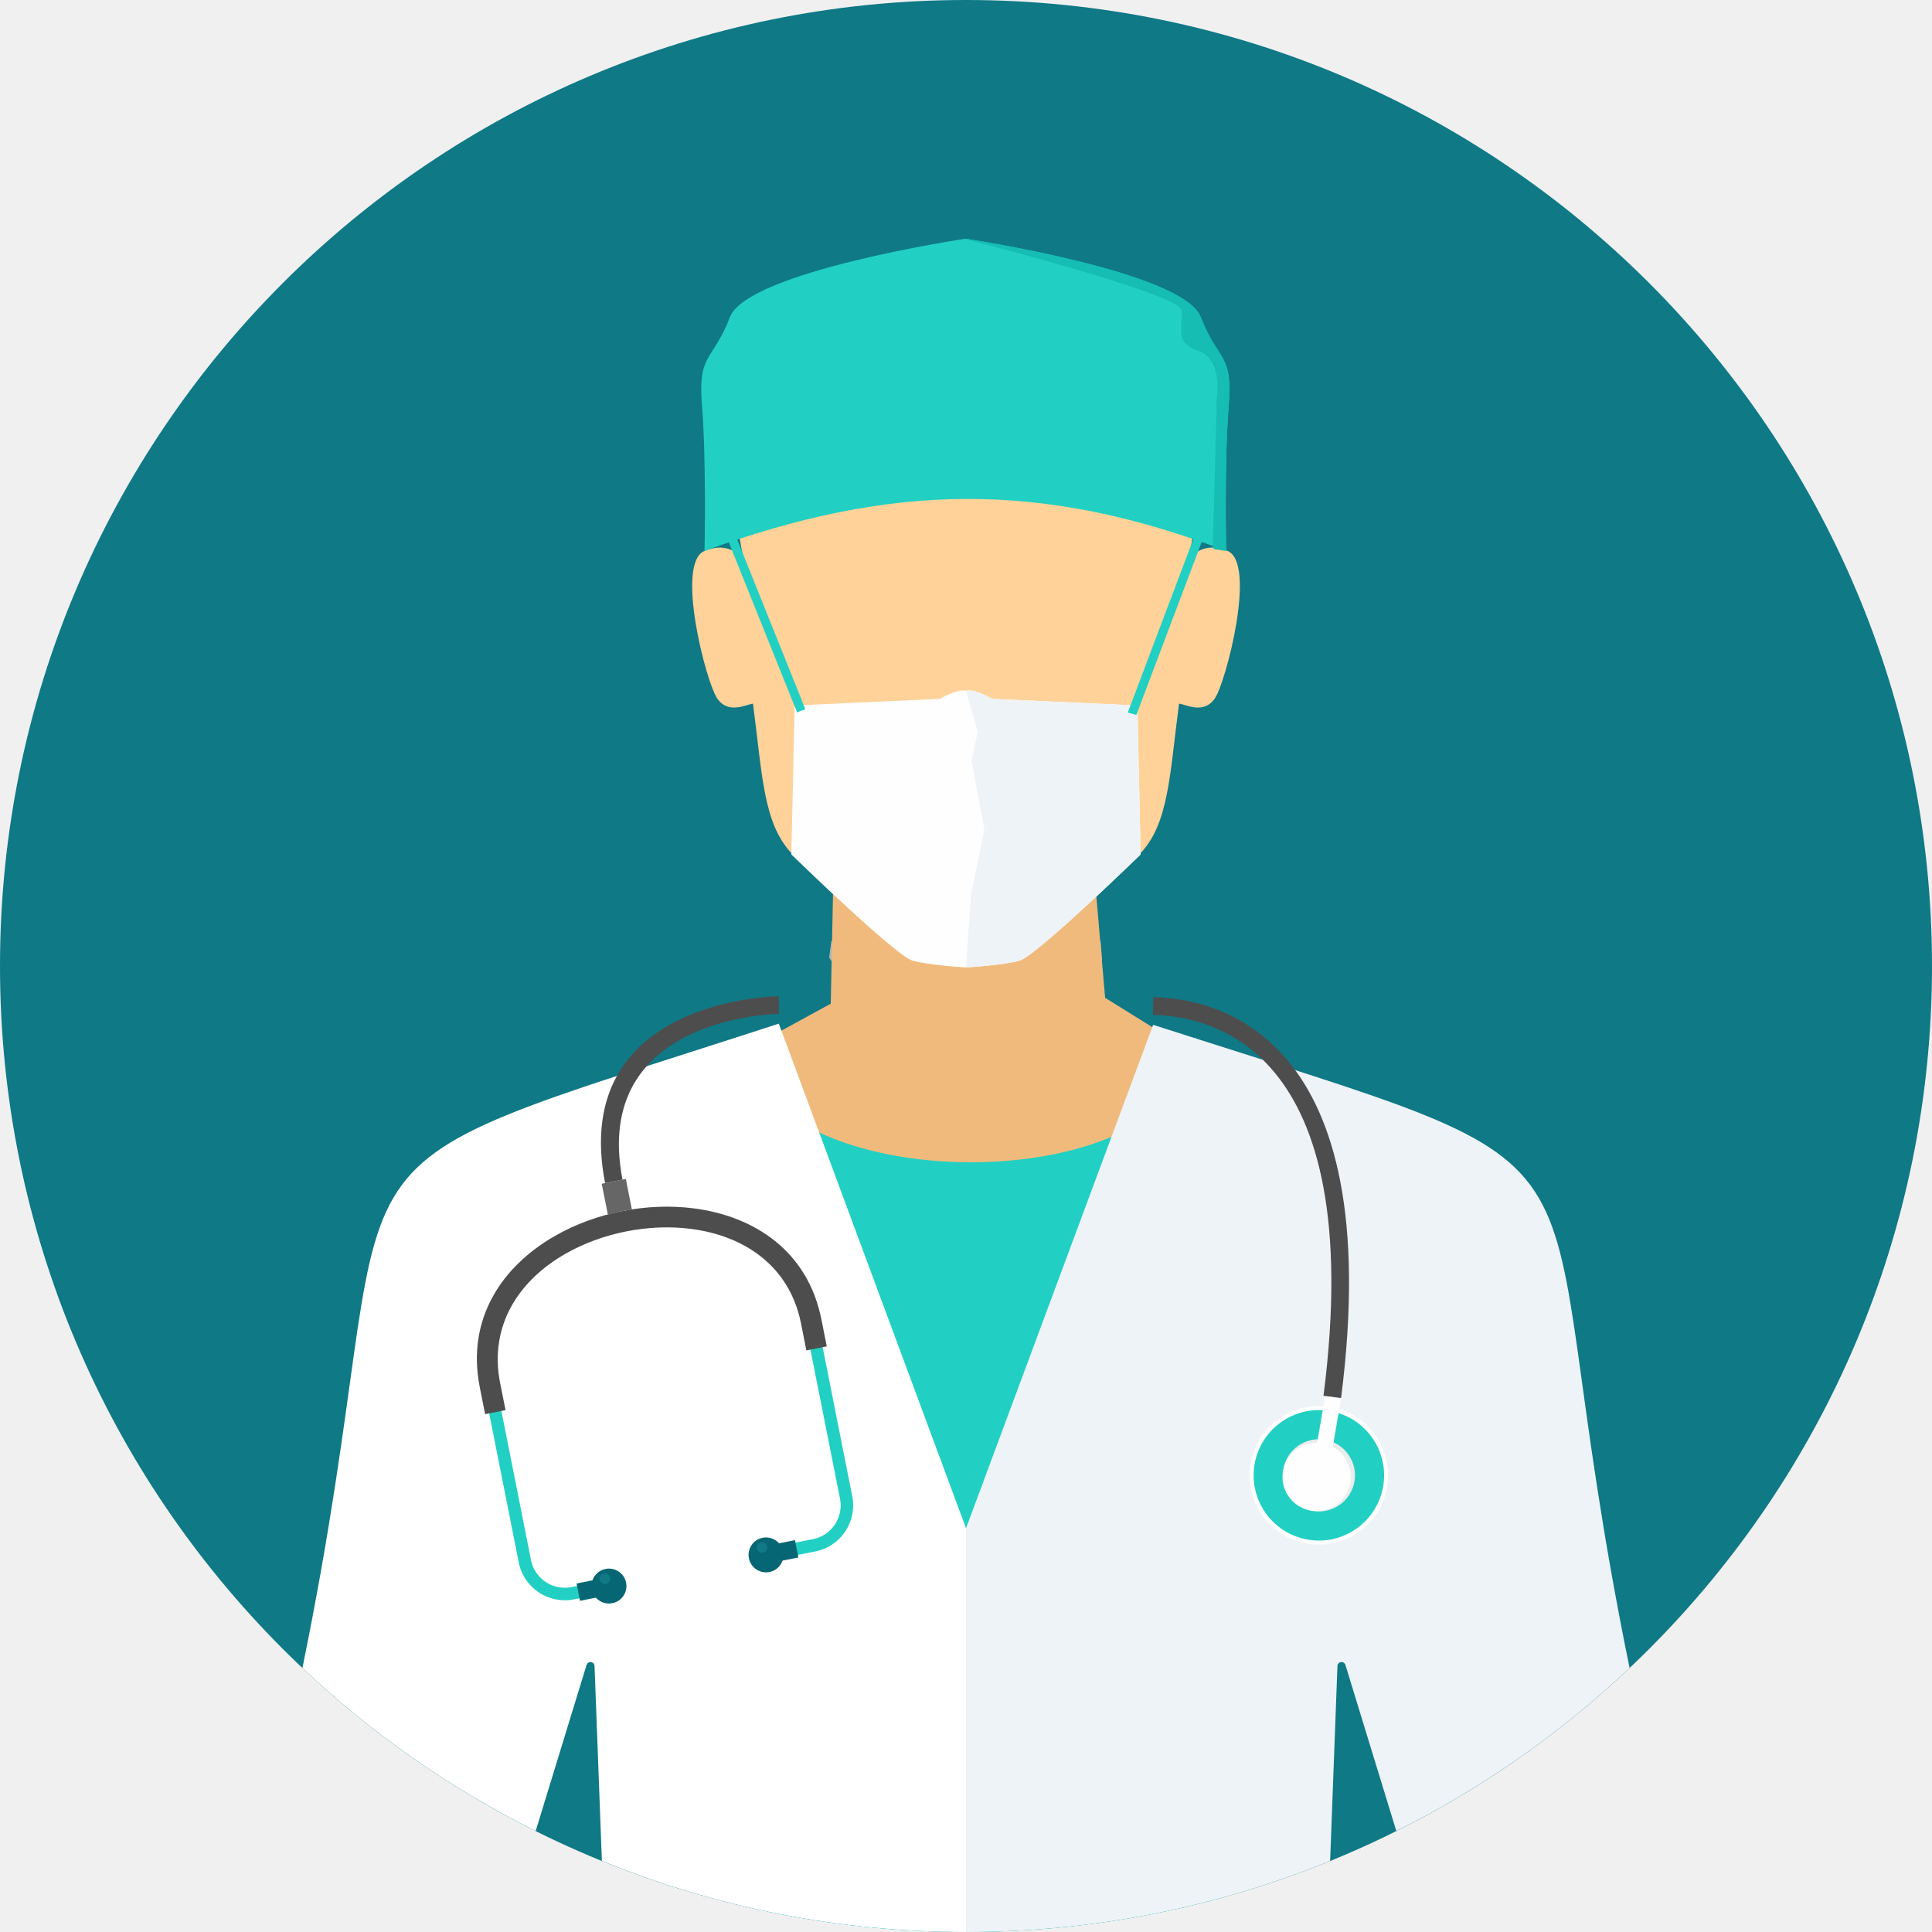
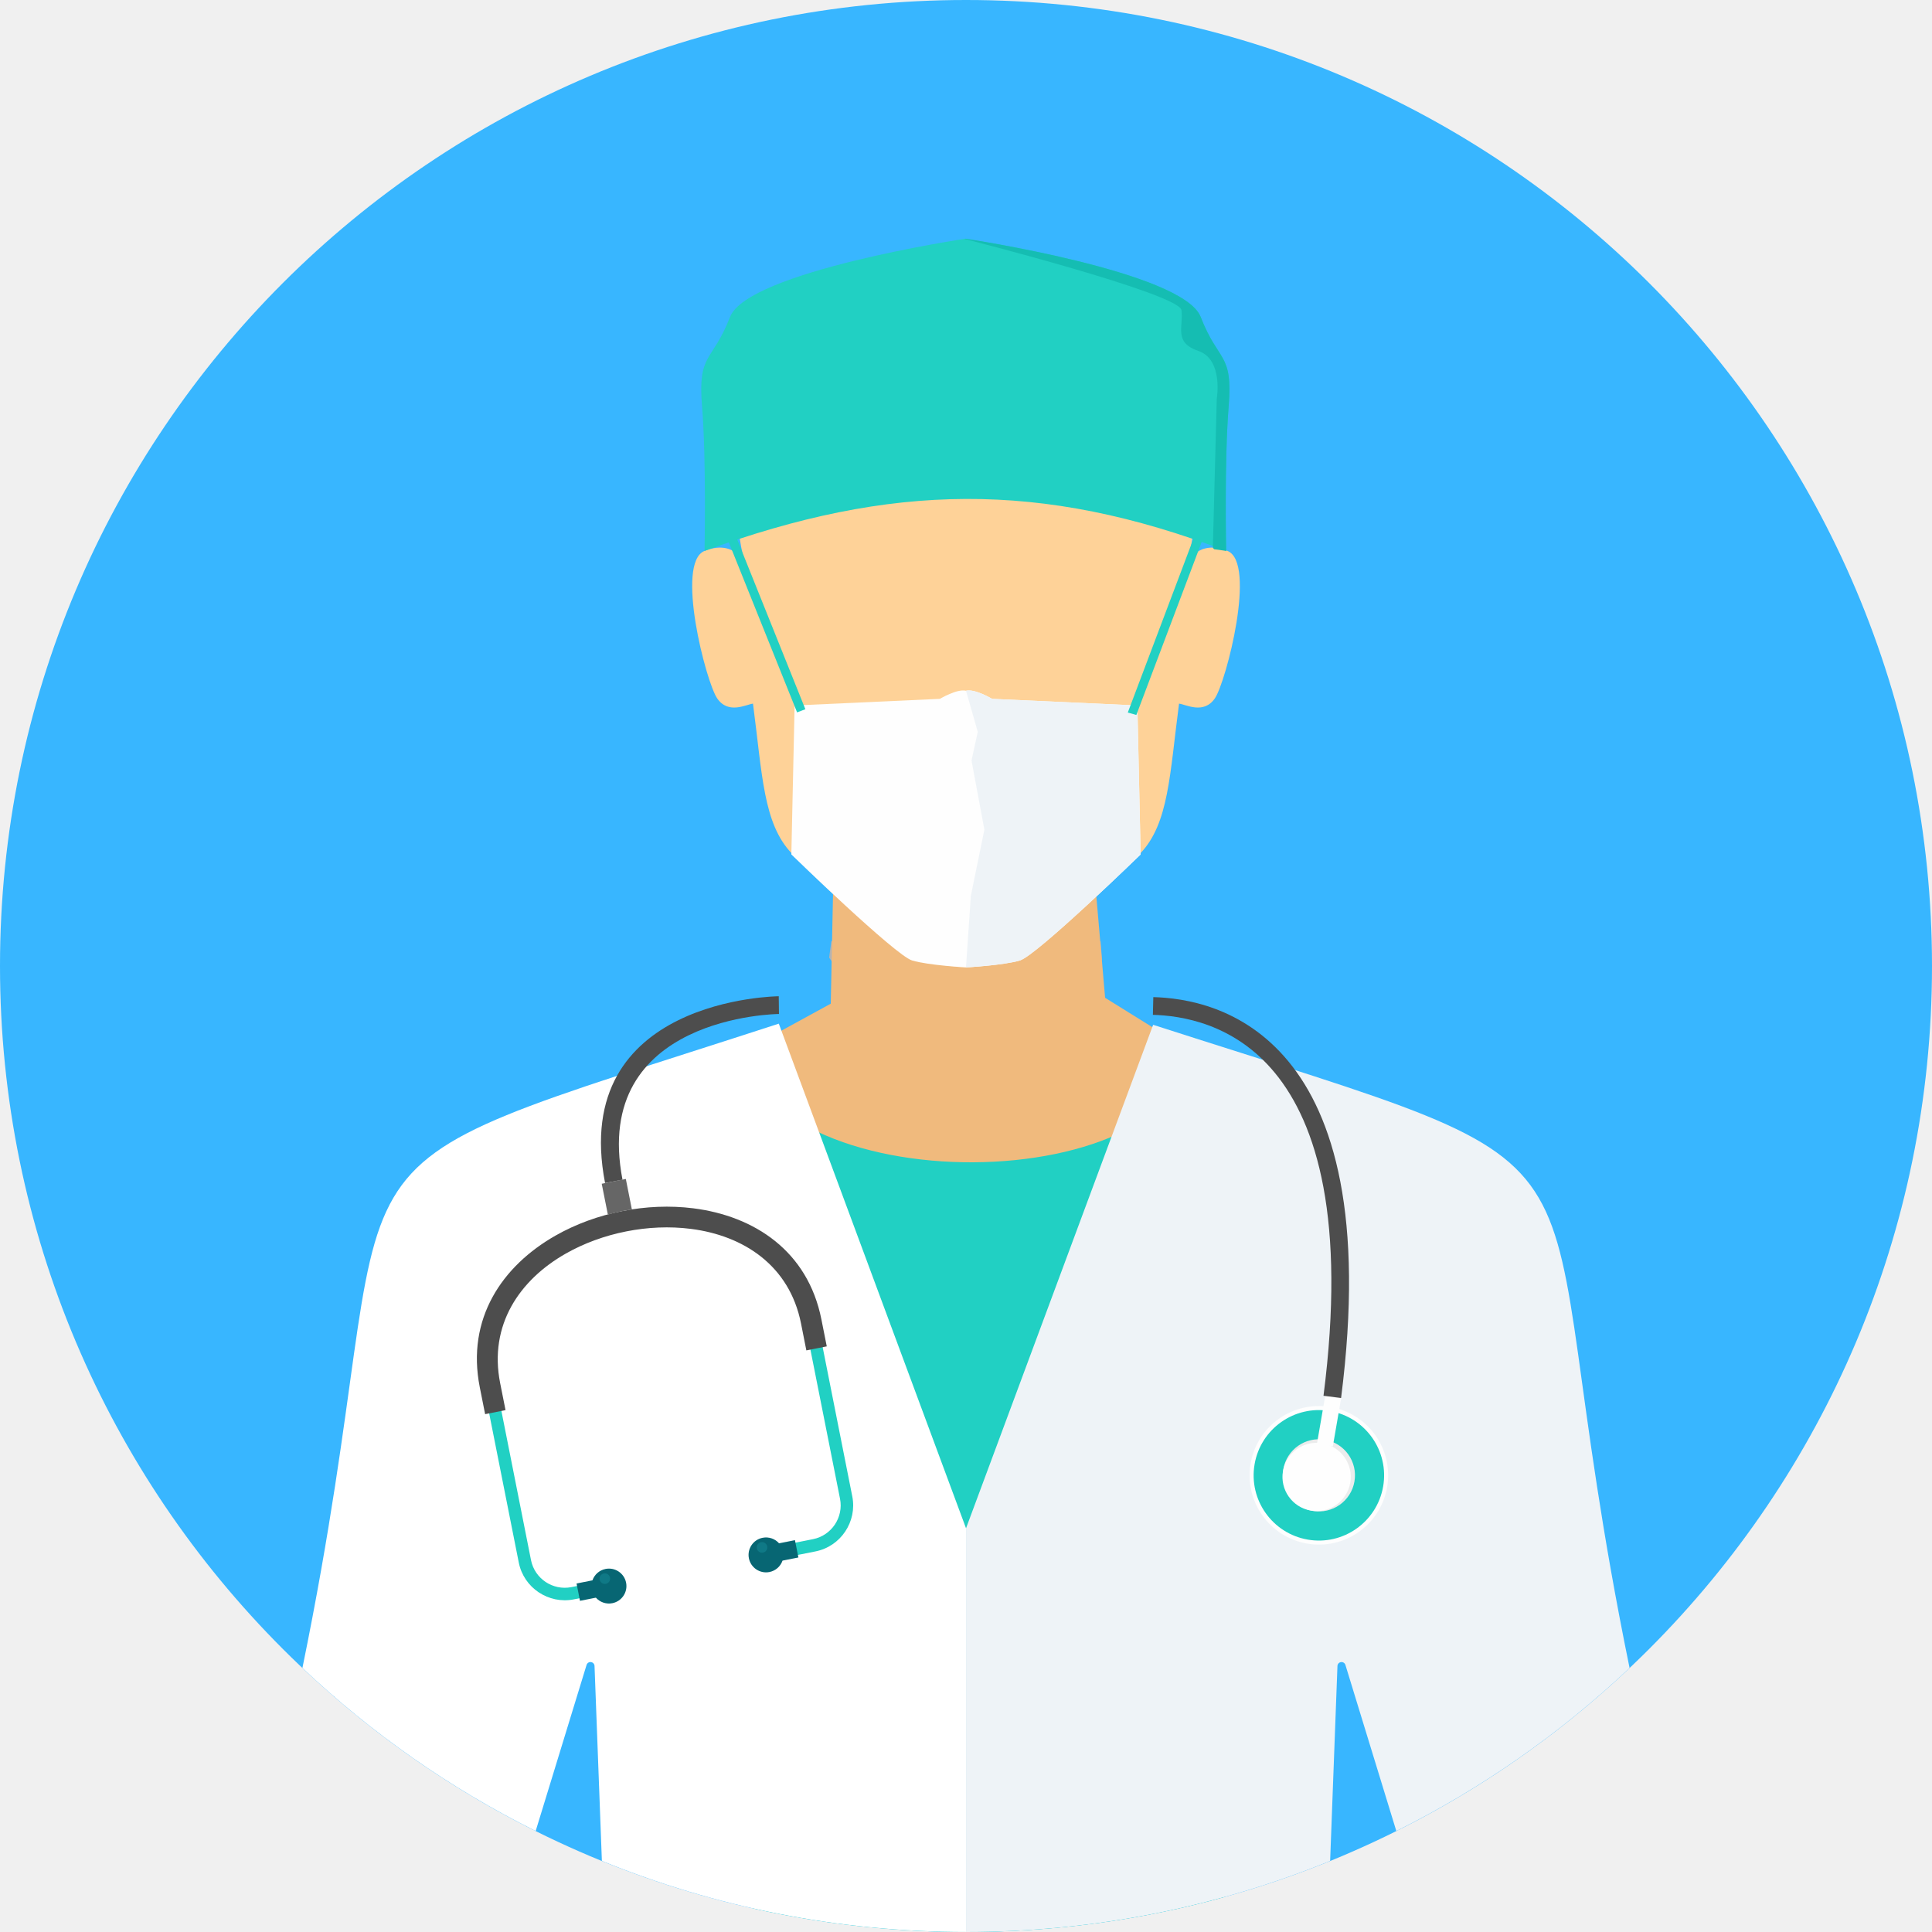
<svg xmlns="http://www.w3.org/2000/svg" height="800px" width="800px" version="1.1" id="Layer_1" viewBox="0 0 512 512" xml:space="preserve">
-   <circle style="fill:#0F7986;" cx="256" cy="256" r="256" />
+   <circle style="fill:#38b6ff;" cx="256" cy="256" r="256" />
  <path style="fill:#B3B3B3;" d="M220.316,249.432c23.787,0,47.569,0,71.356,0l0.388,4.877l-34.872,52.862l-37.458-53.389l0.582-4.35  H220.316z" />
  <path style="fill:#F0BA7D;" d="M220.777,236.167l-0.619,29.819l-50.589,27.666v101.405h85.166h85.152V293.652l-47.019-29.223  l-2.582-29.814l-69.508,1.557V236.167z" />
  <path style="fill:#FED298;" d="M197.401,149.214c0,0-2.9-6.374-10.688-3.215c-7.787,3.155,0.351,34.65,3.326,39.047  c2.974,4.392,7.764,1.603,9.51,1.427c2.48,18.775,2.702,31.717,10.217,39.634c7.117,7.496,23.417,22.776,32.003,28.1  c5.815,1.229,10.152,1.949,14.235,2.166c4.078-0.217,8.42-0.937,14.235-2.166c8.586-5.326,24.886-20.605,32.003-28.1  c7.514-7.917,7.737-20.853,10.217-39.634c1.746,0.176,6.531,2.965,9.51-1.427c2.974-4.392,11.117-35.888,3.326-39.047  c-7.787-3.159-10.688,3.215-10.688,3.215s7.7-24.734-5.986-49.079c-9.376-16.687-30.766-25.339-52.612-25.976  c-21.846,0.633-43.237,9.288-52.612,25.976c-13.685,24.345-5.986,49.079-5.986,49.079L197.401,149.214L197.401,149.214z" />
  <path style="fill:#21D0C3;" d="M195.35,274.761c5.445,44.982,121.031,43.708,121.298,0.005l38.013,64.612l-30.105,163.324  C302.733,508.753,279.75,512,256,512c-19.371,0-38.229-2.166-56.368-6.24l-53.956-161.223l49.68-69.776L195.35,274.761  L195.35,274.761z" />
  <path style="fill:#FFFFFF;" d="M206.385,271.279c-134.374,43.699-95.863,22.387-126.24,170.746  c18.267,17.274,39.08,31.879,61.813,43.209l13.487-44.008c0.157-0.503,0.638-0.817,1.16-0.758s0.919,0.48,0.951,1.007l1.949,51.689  c29.782,12.133,62.353,18.83,96.5,18.83V405.006l-49.615-133.732L206.385,271.279z" />
  <path style="fill:#EEF3F7;" d="M305.587,271.584c134.484,43.277,95.891,22.096,126.268,170.442  c-18.267,17.274-39.084,31.879-61.817,43.214l-13.487-44.008c-0.153-0.503-0.638-0.822-1.164-0.758  c-0.522,0.065-0.919,0.485-0.947,1.007l-1.94,51.689C322.718,505.303,290.142,512,256.005,512V405.011l49.587-133.427H305.587z" />
  <path style="fill:#FEFEFE;" d="M346.394,409.066c-9.991-1.723-16.692-11.224-14.965-21.21c1.723-9.99,11.224-16.692,21.21-14.97  c9.991,1.723,16.692,11.224,14.965,21.214c-1.723,9.99-11.224,16.692-21.214,14.965h0.004V409.066z" />
  <path style="fill:#21D0C3;" d="M346.574,408.013c-9.409-1.626-15.717-10.567-14.096-19.976c1.626-9.409,10.567-15.722,19.976-14.096  s15.717,10.572,14.096,19.981C364.924,403.329,355.983,409.639,346.574,408.013z" />
  <path style="fill:#EBECEC;" d="M347.891,400.406c-5.201-0.896-8.697-5.852-7.797-11.052c0.896-5.206,5.848-8.697,11.052-7.797  c5.205,0.9,8.697,5.848,7.797,11.052C358.047,397.815,353.095,401.306,347.891,400.406z" />
  <path style="fill:#FEFEFE;" d="M349.012,382.578l4.203,0.726l2.259-13.089l-4.203-0.726L349.012,382.578z" />
  <path style="fill:#21D0C3;" d="M208.237,412.701l7.875-1.561c3.348-0.665,6.12-2.637,7.885-5.28  c1.765-2.643,2.531-5.958,1.866-9.302l-9.261-46.668c-3.496-17.612-17.274-26.59-33.015-28.581  c-6.032-0.763-12.355-0.485-18.484,0.73c-6.129,1.21-12.073,3.371-17.357,6.379c-13.755,7.834-23.025,21.375-19.524,39.015  l9.261,46.668c0.665,3.348,2.637,6.115,5.28,7.885l0.005-0.005c2.642,1.769,5.953,2.531,9.298,1.87l7.871-1.561l-0.642-3.247  l-7.875,1.561c-2.452,0.485-4.886-0.074-6.822-1.367l0,0c-1.94-1.297-3.385-3.331-3.875-5.783l-9.261-46.668  c-3.178-16.004,5.317-28.341,17.902-35.505c4.974-2.835,10.581-4.868,16.374-6.018c5.788-1.146,11.75-1.404,17.436-0.689  c14.406,1.819,27.01,9.982,30.179,25.957l9.265,46.668c0.485,2.452-0.079,4.882-1.371,6.822c-1.297,1.935-3.331,3.385-5.783,3.87  l-7.875,1.561l0.642,3.247h0.006V412.701z" />
  <path style="fill:#4D4D4D;" d="M219.101,356.8l-1.418-7.131c-3.603-18.157-17.777-27.412-33.962-29.458  c-6.148-0.776-12.59-0.499-18.831,0.739c-6.245,1.234-12.3,3.436-17.68,6.498c-14.147,8.055-23.671,22.004-20.064,40.188  l1.418,7.131l5.404-1.076l-1.418-7.127c-3.067-15.459,5.168-27.393,17.362-34.336c4.872-2.776,10.369-4.767,16.046-5.893  c5.677-1.127,11.52-1.381,17.09-0.675c13.963,1.765,26.165,9.653,29.232,25.08l1.413,7.131L219.101,356.8z" />
  <g>
    <path style="fill:#076673;" d="M153.704,424.234l4.213-0.836c1.058,1.187,2.693,1.796,4.364,1.464   c2.508-0.499,4.138-2.933,3.64-5.441c-0.494-2.503-2.933-4.134-5.441-3.635c-1.672,0.332-2.951,1.52-3.473,3.021l-4.213,0.836   L153.704,424.234z" />
    <path style="fill:#076673;" d="M211.586,412.747l-4.208,0.836c-0.522,1.496-1.801,2.688-3.473,3.021   c-2.508,0.494-4.942-1.132-5.441-3.64c-0.494-2.503,1.132-4.942,3.635-5.436c1.668-0.332,3.308,0.281,4.36,1.464l4.213-0.836   l0.91,4.591L211.586,412.747L211.586,412.747z" />
  </g>
  <path style="fill:#666666;" d="M167.458,320.534l-1.607-8.097l-3.196,0.638l-3.192,0.633l1.626,8.175  c1.215-0.355,2.448-0.656,3.695-0.9c0.887-0.176,1.779-0.323,2.674-0.443V320.534z" />
  <g>
    <path style="fill:#0F7986;" d="M160.562,419.731c0.758-0.153,1.252-0.891,1.099-1.644c-0.148-0.758-0.887-1.252-1.644-1.104   c-0.758,0.153-1.252,0.887-1.099,1.644c0.153,0.758,0.887,1.252,1.645,1.099L160.562,419.731L160.562,419.731z" />
    <path style="fill:#0F7986;" d="M202.219,411.449c0.758-0.148,1.247-0.887,1.099-1.644c-0.153-0.763-0.887-1.252-1.644-1.104   c-0.758,0.153-1.252,0.887-1.099,1.649c0.148,0.758,0.887,1.247,1.649,1.099L202.219,411.449L202.219,411.449z" />
  </g>
  <path style="fill:#FEFEFE;" d="M347.378,400.318c-4.923-0.85-8.226-5.528-7.377-10.453c0.85-4.919,5.528-8.221,10.453-7.372  c4.923,0.85,8.226,5.528,7.377,10.453c-0.85,4.923-5.533,8.226-10.453,7.377V400.318z" />
  <g>
    <path style="fill:#4D4D4D;" d="M206.432,268.715c-0.143,0-49.86,0.416-41.463,43.91l-4.623,0.882   c-9.469-49.037,45.873-49.49,46.031-49.49L206.432,268.715z" />
    <path style="fill:#4D4D4D;" d="M305.643,264.245c8.11,0.217,23.792,2.429,35.86,17.113c11.81,14.364,20.092,40.751,13.898,89.129   l-4.66-0.591c5.99-46.821-1.751-72.029-12.868-85.554c-10.859-13.21-25.02-15.2-32.345-15.399l0.111-4.697h0.004V264.245z" />
  </g>
  <path style="fill:#FEFEFE;" d="M256,256.369c0,0-9.847-0.522-14.281-1.833c-4.434-1.311-32.003-28.1-32.003-28.1l0.863-39.477  l38.498-1.756c0,0,4.582-2.73,6.923-2.153c2.346-0.577,6.923,2.153,6.923,2.153l38.498,1.756l0.863,39.477  c0,0-27.569,26.789-32.004,28.1C265.847,255.847,256,256.369,256,256.369z" />
  <path style="fill:#EEF3F7;" d="M256,183.051l3.118,10.887l-1.658,7.602l3.413,18.327l-3.589,17.524l-1.288,18.979  c0,0,9.847-0.522,14.281-1.833c4.434-1.311,32.004-28.1,32.004-28.1l-0.863-39.477l-38.498-1.756c0,0-4.582-2.73-6.923-2.153H256z" />
  <g>
    <path style="fill:#21D0C3;" d="M194.751,141.427l18.679,46.525l-2.194,0.836l-18.679-46.525L194.751,141.427z" />
    <path style="fill:#21D0C3;" d="M318.723,142.928l-17.579,46.543l-2.268-0.638l17.579-46.543L318.723,142.928z" />
    <path style="fill:#21D0C3;" d="M255.829,63.263c0,0-57.697,8.655-62.376,20.756s-8.577,9.353-7.409,23.653   c1.169,14.3,0.665,38.331,0.665,38.331c49.485-18.041,89.207-18.696,138.235,0c0,0-0.503-24.031,0.665-38.331   c1.169-14.3-2.73-11.551-7.409-23.653c-4.679-12.101-62.376-20.756-62.376-20.756S255.829,63.263,255.829,63.263z" />
  </g>
  <path style="fill:#15BDB2;" d="M255.829,63.263l-0.281,0.042c0,0,56.964,14.485,57.55,18.881c0.587,4.397-2.171,8.554,4.485,10.817  c6.656,2.264,4.872,12.651,4.872,12.651l-1.035,39.518l0.323,0.378l3.206,0.443c0,0-0.503-24.031,0.665-38.331  s-2.73-11.551-7.409-23.653c-4.679-12.101-62.376-20.756-62.376-20.756L255.829,63.263L255.829,63.263z" />
</svg>
